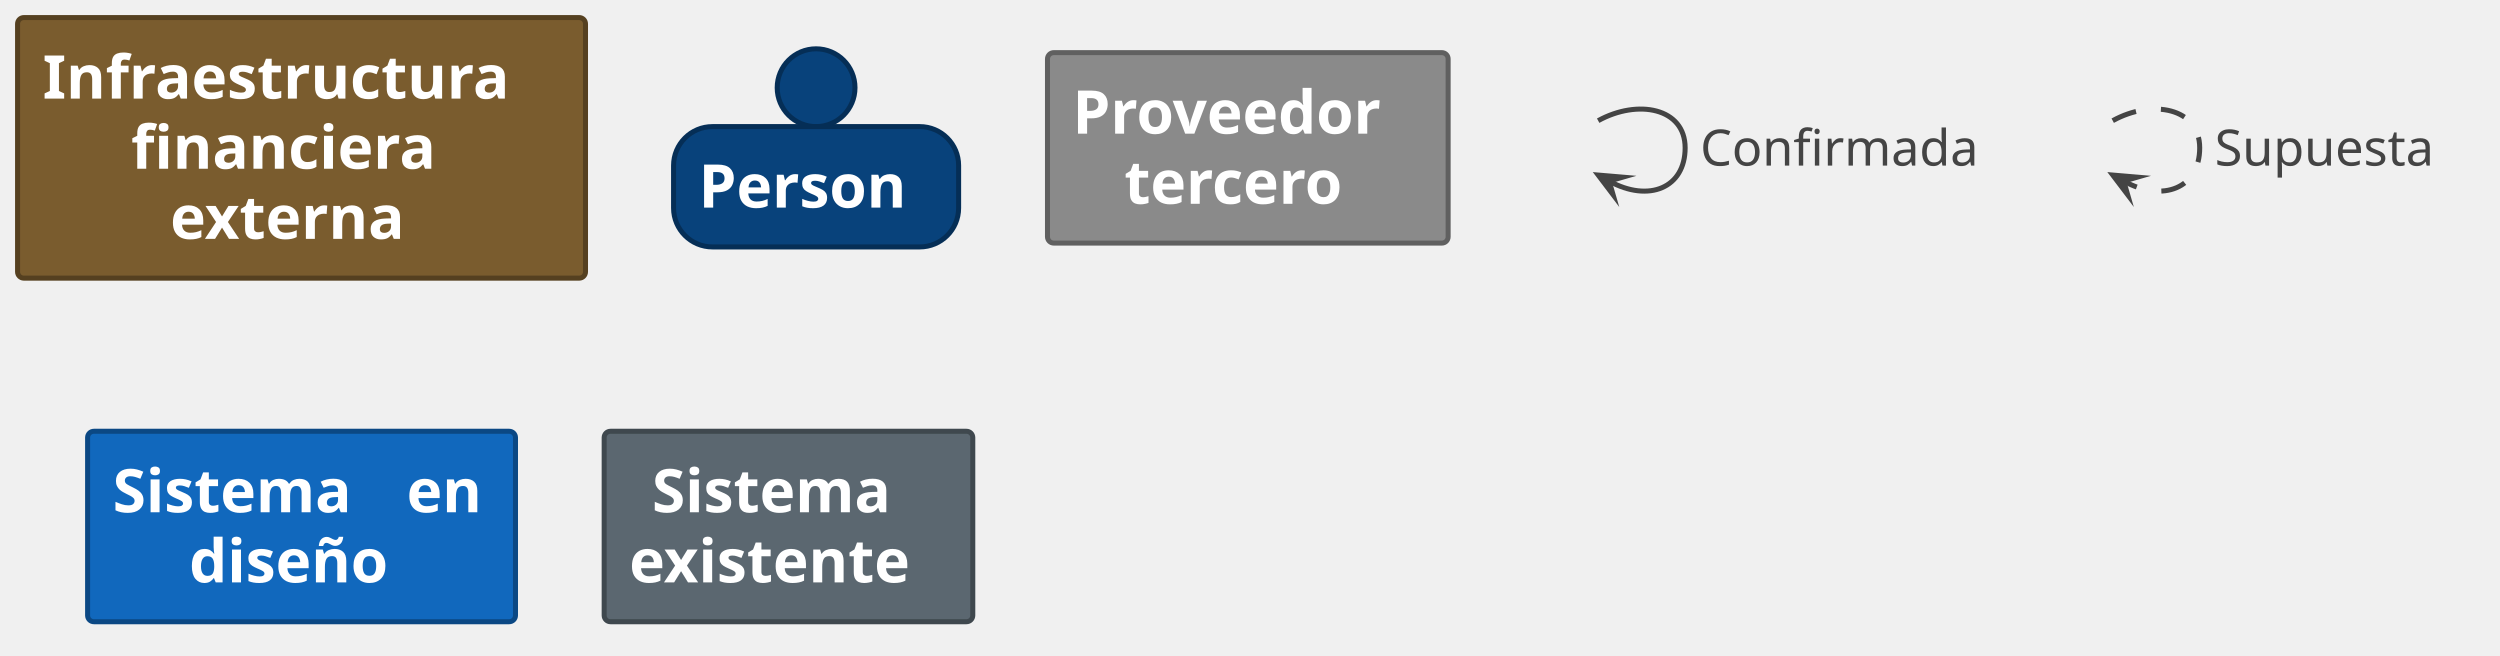
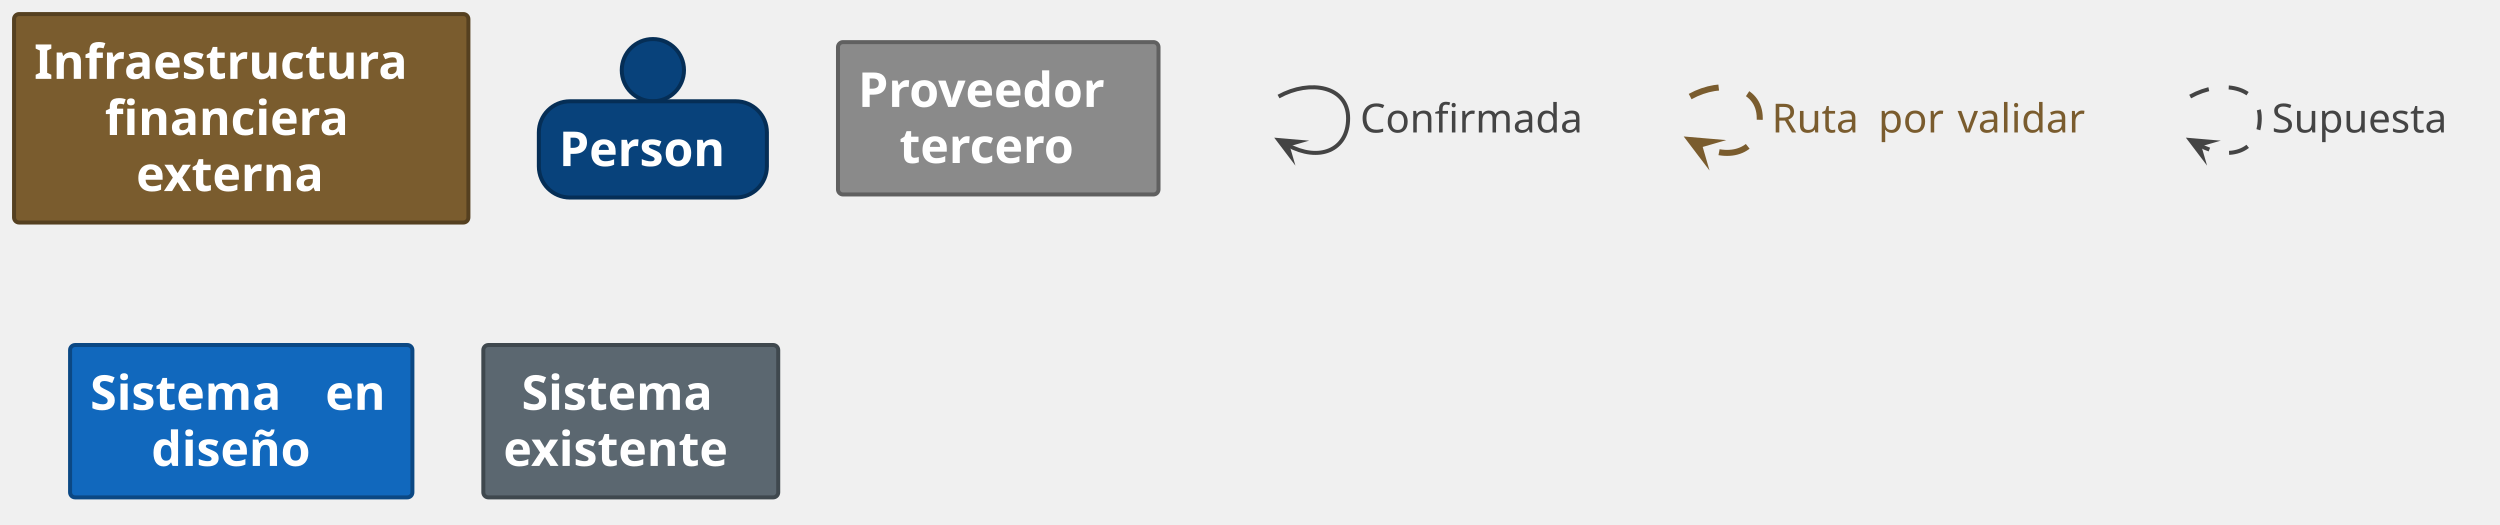
- <svg xmlns="http://www.w3.org/2000/svg" version="1.1" data-diagram-type="DESCRIPTION" style="width:996px;height:261px;background:#FFFFFF;" width="996px" height="261px" viewBox="0 0 996 261" zoomAndPan="magnify" preserveAspectRatio="none" contentStyleType="text/css">
+ <svg xmlns="http://www.w3.org/2000/svg" version="1.1" data-diagram-type="DESCRIPTION" style="width:1245px;height:261px;background:#FFFFFF;" width="1245px" height="261px" viewBox="0 0 1245 261" zoomAndPan="magnify" preserveAspectRatio="none" contentStyleType="text/css">
  <defs />
  <g font-family="sans-serif" lengthAdjust="spacing">
-     <g class="entity" data-qualified-name="..Infraestructura financiera externa" id="ent0001" data-source-line="96">
+     <g class="entity" data-qualified-name="..Infraestructura financiera externa" id="ent0001" data-source-line="105">
      <rect x="7" y="7" width="226.262" height="103.813" fill="#7A5C2E" style="stroke:#554020;stroke-width:2;" rx="2.5" ry="2.5" />
      <text x="17" y="39.277" fill="#FFF" font-size="24" textLength="206.262" font-weight="700">Infraestructura</text>
      <text x="52.232" y="67.215" fill="#FFF" font-size="24" textLength="135.797" font-weight="700">financiera</text>
      <text x="67.818" y="95.152" fill="#FFF" font-size="24" textLength="104.625" font-weight="700">externa</text>
    </g>
-     <g class="entity" data-qualified-name="..Person" id="ent0002" data-source-line="98">
+     <g class="entity" data-qualified-name="..Person" id="ent0002" data-source-line="107">
      <ellipse cx="325.131" cy="34.944" rx="15.494" ry="15.494" fill="#08427B" style="stroke:#052E56;stroke-width:2;" />
      <rect x="268.35" y="50.439" width="113.563" height="47.938" fill="#08427B" style="stroke:#052E56;stroke-width:2;" rx="15.494" ry="15.494" />
      <text x="278.35" y="82.716" fill="#FFF" font-size="24" textLength="93.563" font-weight="700">Person</text>
    </g>
-     <g class="entity" data-qualified-name="..Proveedor tercero" id="ent0003" data-source-line="100">
+     <g class="entity" data-qualified-name="..Proveedor tercero" id="ent0003" data-source-line="109">
      <rect x="417.32" y="20.97" width="159.617" height="75.875" fill="#8A8A8A" style="stroke:#606060;stroke-width:2;" rx="2.5" ry="2.5" />
      <text x="427.32" y="53.247" fill="#FFF" font-size="24" textLength="139.617" font-weight="700">Proveedor</text>
      <text x="447.922" y="81.185" fill="#FFF" font-size="24" textLength="98.414" font-weight="700">tercero</text>
    </g>
-     <g class="entity" data-qualified-name="..Sistema en dise.o" id="ent0004" data-source-line="102">
+     <g class="entity" data-qualified-name="..Sistema en dise.o" id="ent0004" data-source-line="111">
      <rect x="34.9" y="171.82" width="170.469" height="75.875" fill="#1168BD" style="stroke:#0B4884;stroke-width:2;" rx="2.5" ry="2.5" />
      <text x="44.9" y="204.097" fill="#FFF" font-size="24" textLength="108.75" font-weight="700">Sistema</text>
      <text x="153.65" y="204.097" fill="#FFF" font-size="24" font-weight="700"> </text>
      <text x="162.005" y="204.097" fill="#FFF" font-size="24" textLength="33.363" font-weight="700">en</text>
      <text x="75.363" y="232.035" fill="#FFF" font-size="24" textLength="89.543" font-weight="700">diseño</text>
    </g>
-     <g class="entity" data-qualified-name="..Sistema existente" id="ent0005" data-source-line="104">
+     <g class="entity" data-qualified-name="..Sistema existente" id="ent0005" data-source-line="113">
      <rect x="240.7" y="171.82" width="146.855" height="75.875" fill="#5B6770" style="stroke:#3F484E;stroke-width:2;" rx="2.5" ry="2.5" />
      <text x="259.753" y="204.097" fill="#FFF" font-size="24" textLength="108.75" font-weight="700">Sistema</text>
      <text x="250.7" y="232.035" fill="#FFF" font-size="24" textLength="126.855" font-weight="700">existente</text>
    </g>
-     <g class="entity" data-qualified-name="1" id="ent0006" data-source-line="106">
+     <g class="entity" data-qualified-name="1" id="ent0006" data-source-line="115">
      <rect x="611.91" y="40.76" width="24.45" height="36.297" fill="none" style="stroke:none;" rx="2.5" ry="2.5" />
    </g>
-     <g class="entity" data-qualified-name="2" id="ent0008" data-source-line="109">
+     <g class="entity" data-qualified-name="2" id="ent0008" data-source-line="118">
      <rect x="816.91" y="40.76" width="24.45" height="36.297" fill="none" style="stroke:none;" rx="2.5" ry="2.5" />
    </g>
-     <g class="link" data-entity-1="ent0006" data-entity-2="ent0006" id="lnk7" data-source-line="107" data-link-type="dependency">
+     <g class="entity" data-qualified-name="3" id="ent0010" data-source-line="121">
+       <rect x="1065.91" y="40.76" width="24.45" height="36.297" fill="none" style="stroke:none;" rx="2.5" ry="2.5" />
+     </g>
+     <g class="link" data-entity-1="ent0006" data-entity-2="ent0006" id="lnk7" data-source-line="116" data-link-type="dependency">
      <path d="M636.71,48.08 C652.52,39.36 671.36,42.97 671.36,58.91 C671.36,74.84 656.899,80.863 641.089,72.153" style="stroke:#444;stroke-width:2;" fill="none" id="1-to-1" />
      <polygon points="636.71,69.74,642.663,77.586,641.089,72.153,646.523,70.579,636.71,69.74" fill="#444" style="stroke:#444;stroke-width:2;stroke-linejoin:miter;stroke-miterlimit:10;" />
      <text x="677.36" y="65.974" fill="#444" font-size="20" textLength="116.387">Confirmada</text>
    </g>
-     <g class="link" data-entity-1="ent0008" data-entity-2="ent0008" id="lnk9" data-source-line="110" data-link-type="dependency">
-       <path d="M841.71,48.08 C857.52,39.36 876.36,42.97 876.36,58.91 C876.36,74.84 861.899,80.863 846.089,72.153" style="stroke:#444;stroke-width:2;stroke-dasharray:10,10;" fill="none" id="2-to-2" />
-       <polygon points="841.71,69.74,847.663,77.586,846.089,72.153,851.523,70.579,841.71,69.74" fill="#444" style="stroke:#444;stroke-width:2;stroke-linejoin:miter;stroke-miterlimit:10;" />
-       <text x="882.36" y="65.974" fill="#444" font-size="20" textLength="93.564">Supuesta</text>
+     <g class="link" data-entity-1="ent0008" data-entity-2="ent0008" id="lnk9" data-source-line="119" data-link-type="dependency">
+       <path d="M841.71,48.08 C857.52,39.36 876.36,42.97 876.36,58.91 C876.36,74.84 861.899,80.863 846.089,72.153" style="stroke:#7A5C2E;stroke-width:3;stroke-dasharray:15,15;" fill="none" id="2-to-2" />
+       <polygon points="841.71,69.74,847.663,77.586,846.089,72.153,851.523,70.579,841.71,69.74" fill="#7A5C2E" style="stroke:#7A5C2E;stroke-width:3;stroke-linejoin:miter;stroke-miterlimit:10;" />
+       <text x="882.36" y="65.974" fill="#7A5C2E" font-size="20" textLength="46.67">Ruta</text>
+       <text x="929.03" y="65.974" fill="#7A5C2E" font-size="20"> </text>
+       <text x="935.387" y="65.974" fill="#7A5C2E" font-size="20" textLength="33.154">por</text>
+       <text x="968.542" y="65.974" fill="#7A5C2E" font-size="20"> </text>
+       <text x="974.899" y="65.974" fill="#7A5C2E" font-size="20" textLength="68.379">validar</text>
+     </g>
+     <g class="link" data-entity-1="ent0010" data-entity-2="ent0010" id="lnk11" data-source-line="122" data-link-type="dependency">
+       <path d="M1090.71,48.08 C1106.52,39.36 1125.36,42.97 1125.36,58.91 C1125.36,74.84 1110.899,80.863 1095.089,72.153" style="stroke:#444;stroke-width:2;stroke-dasharray:10,10;" fill="none" id="3-to-3" />
+       <polygon points="1090.71,69.74,1096.663,77.586,1095.089,72.153,1100.523,70.579,1090.71,69.74" fill="#444" style="stroke:#444;stroke-width:2;stroke-linejoin:miter;stroke-miterlimit:10;" />
+       <text x="1131.36" y="65.974" fill="#444" font-size="20" textLength="93.564">Supuesta</text>
    </g>
  </g>
</svg>
